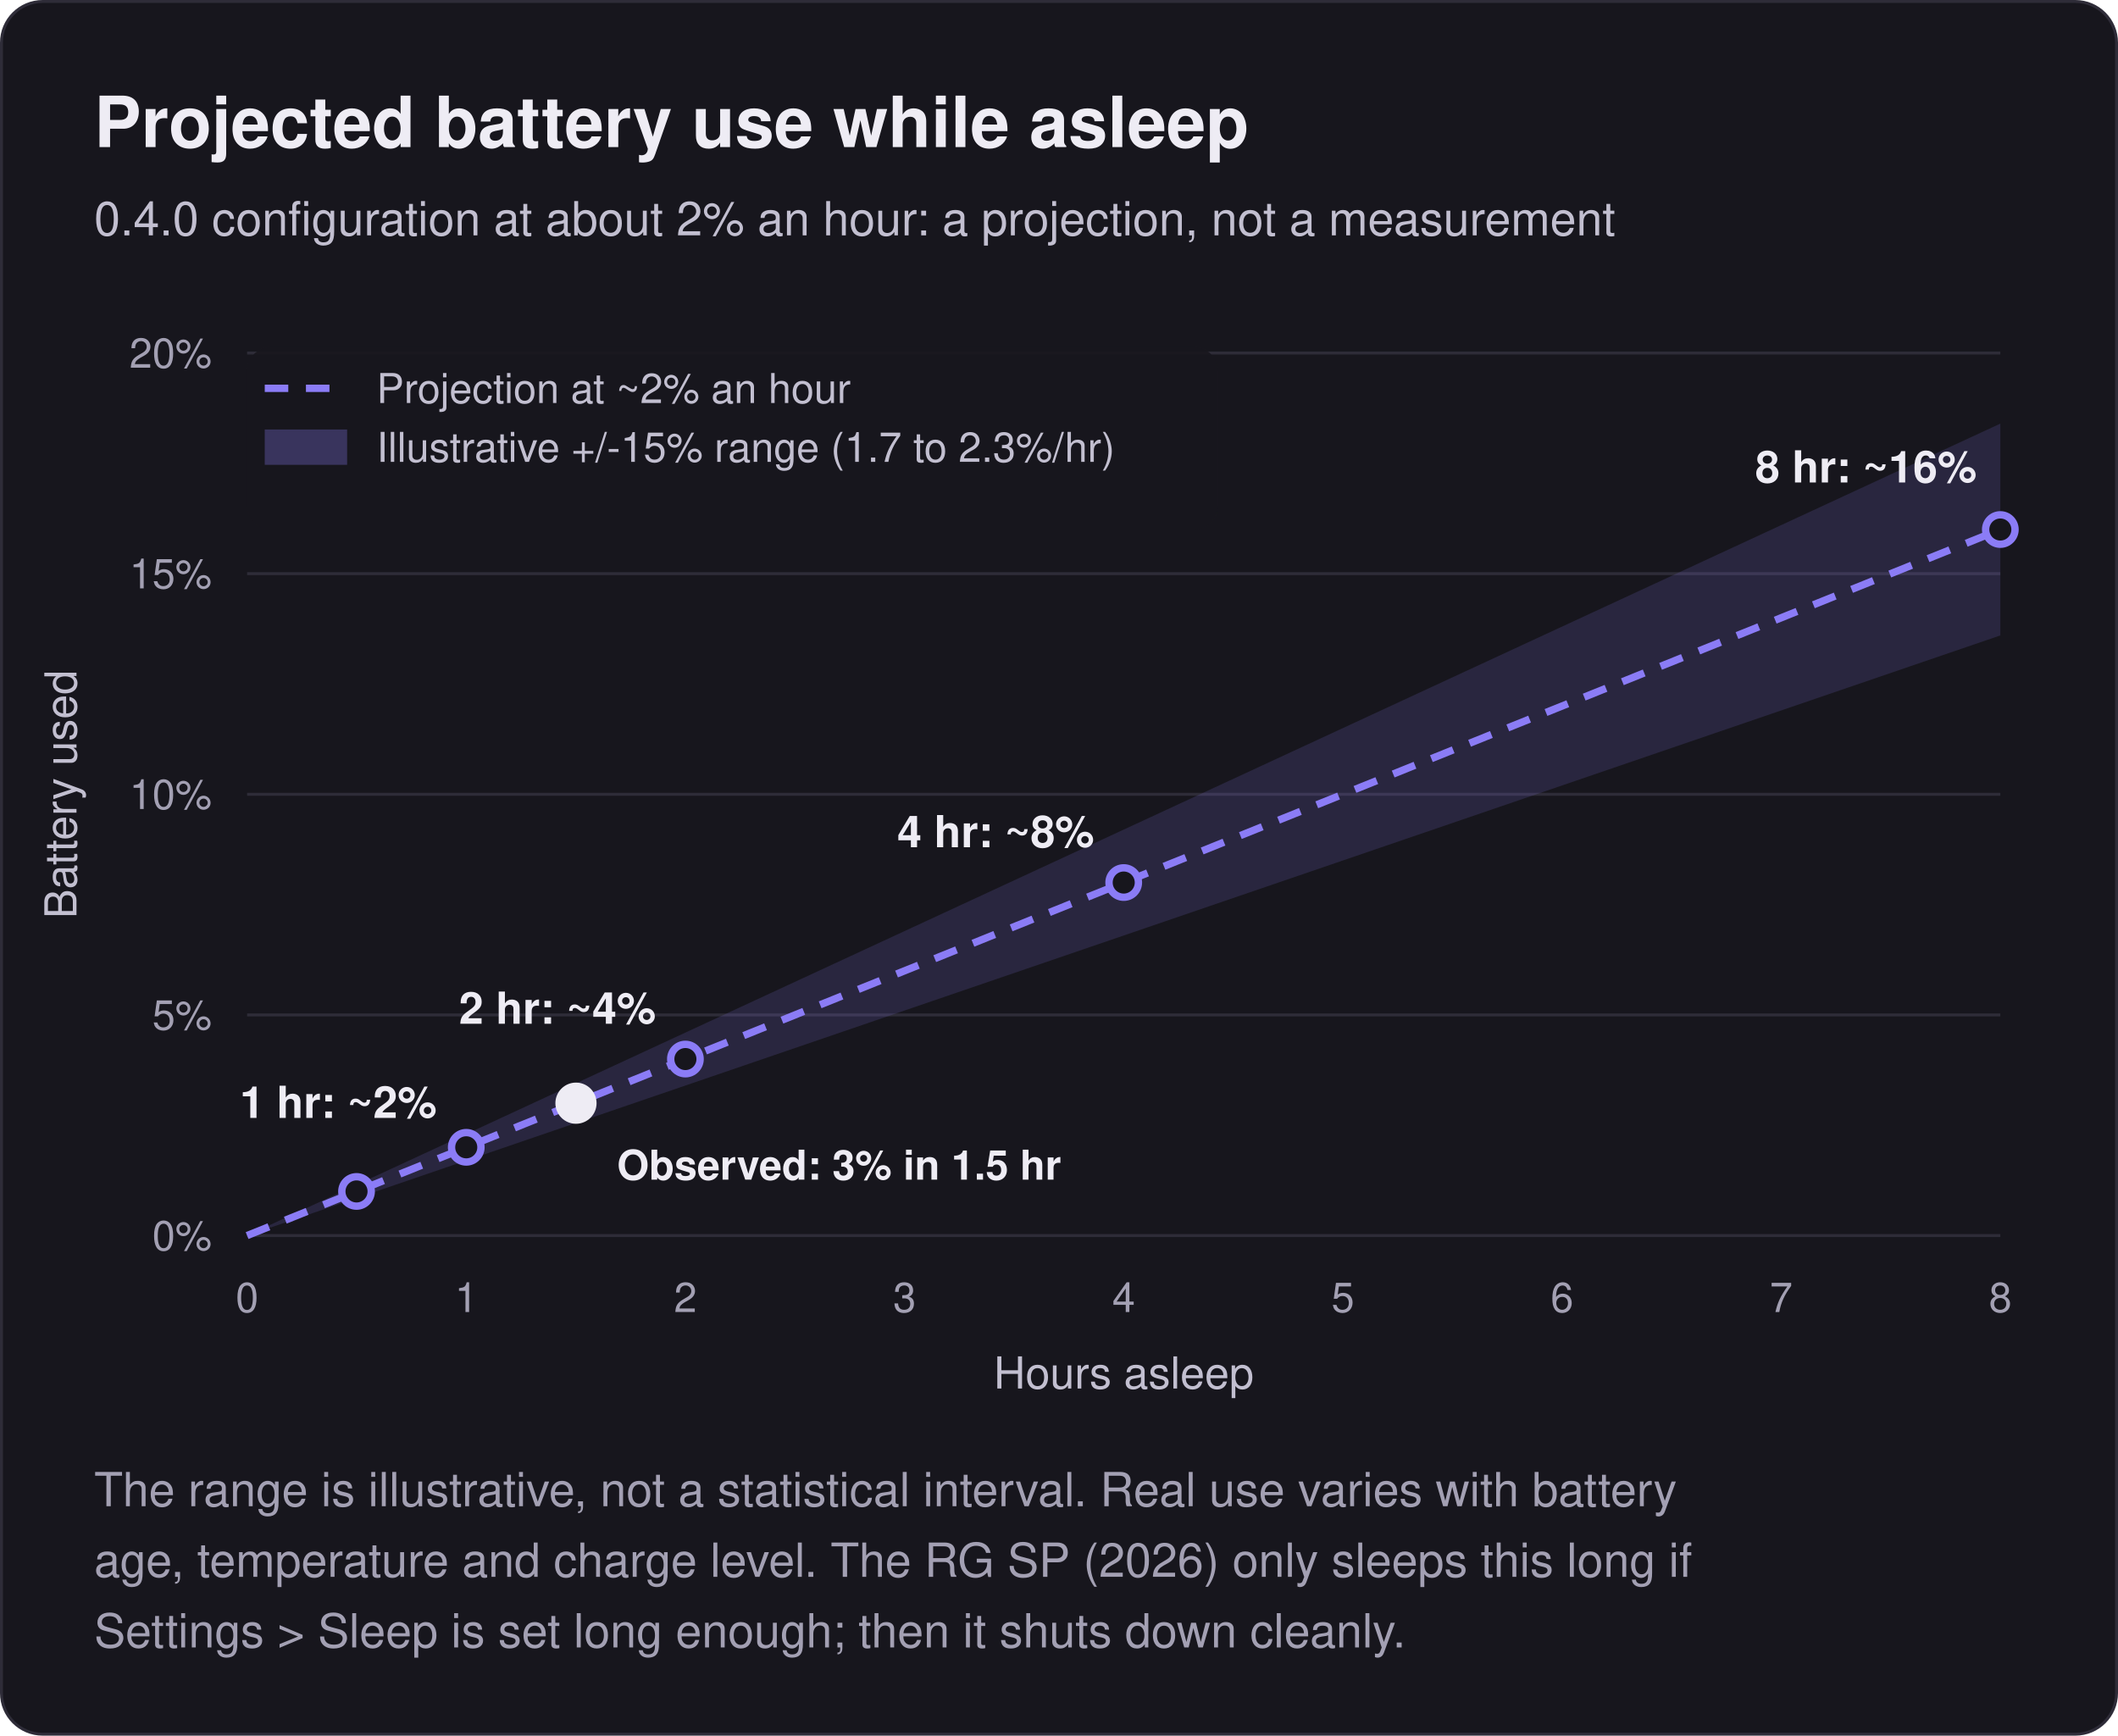
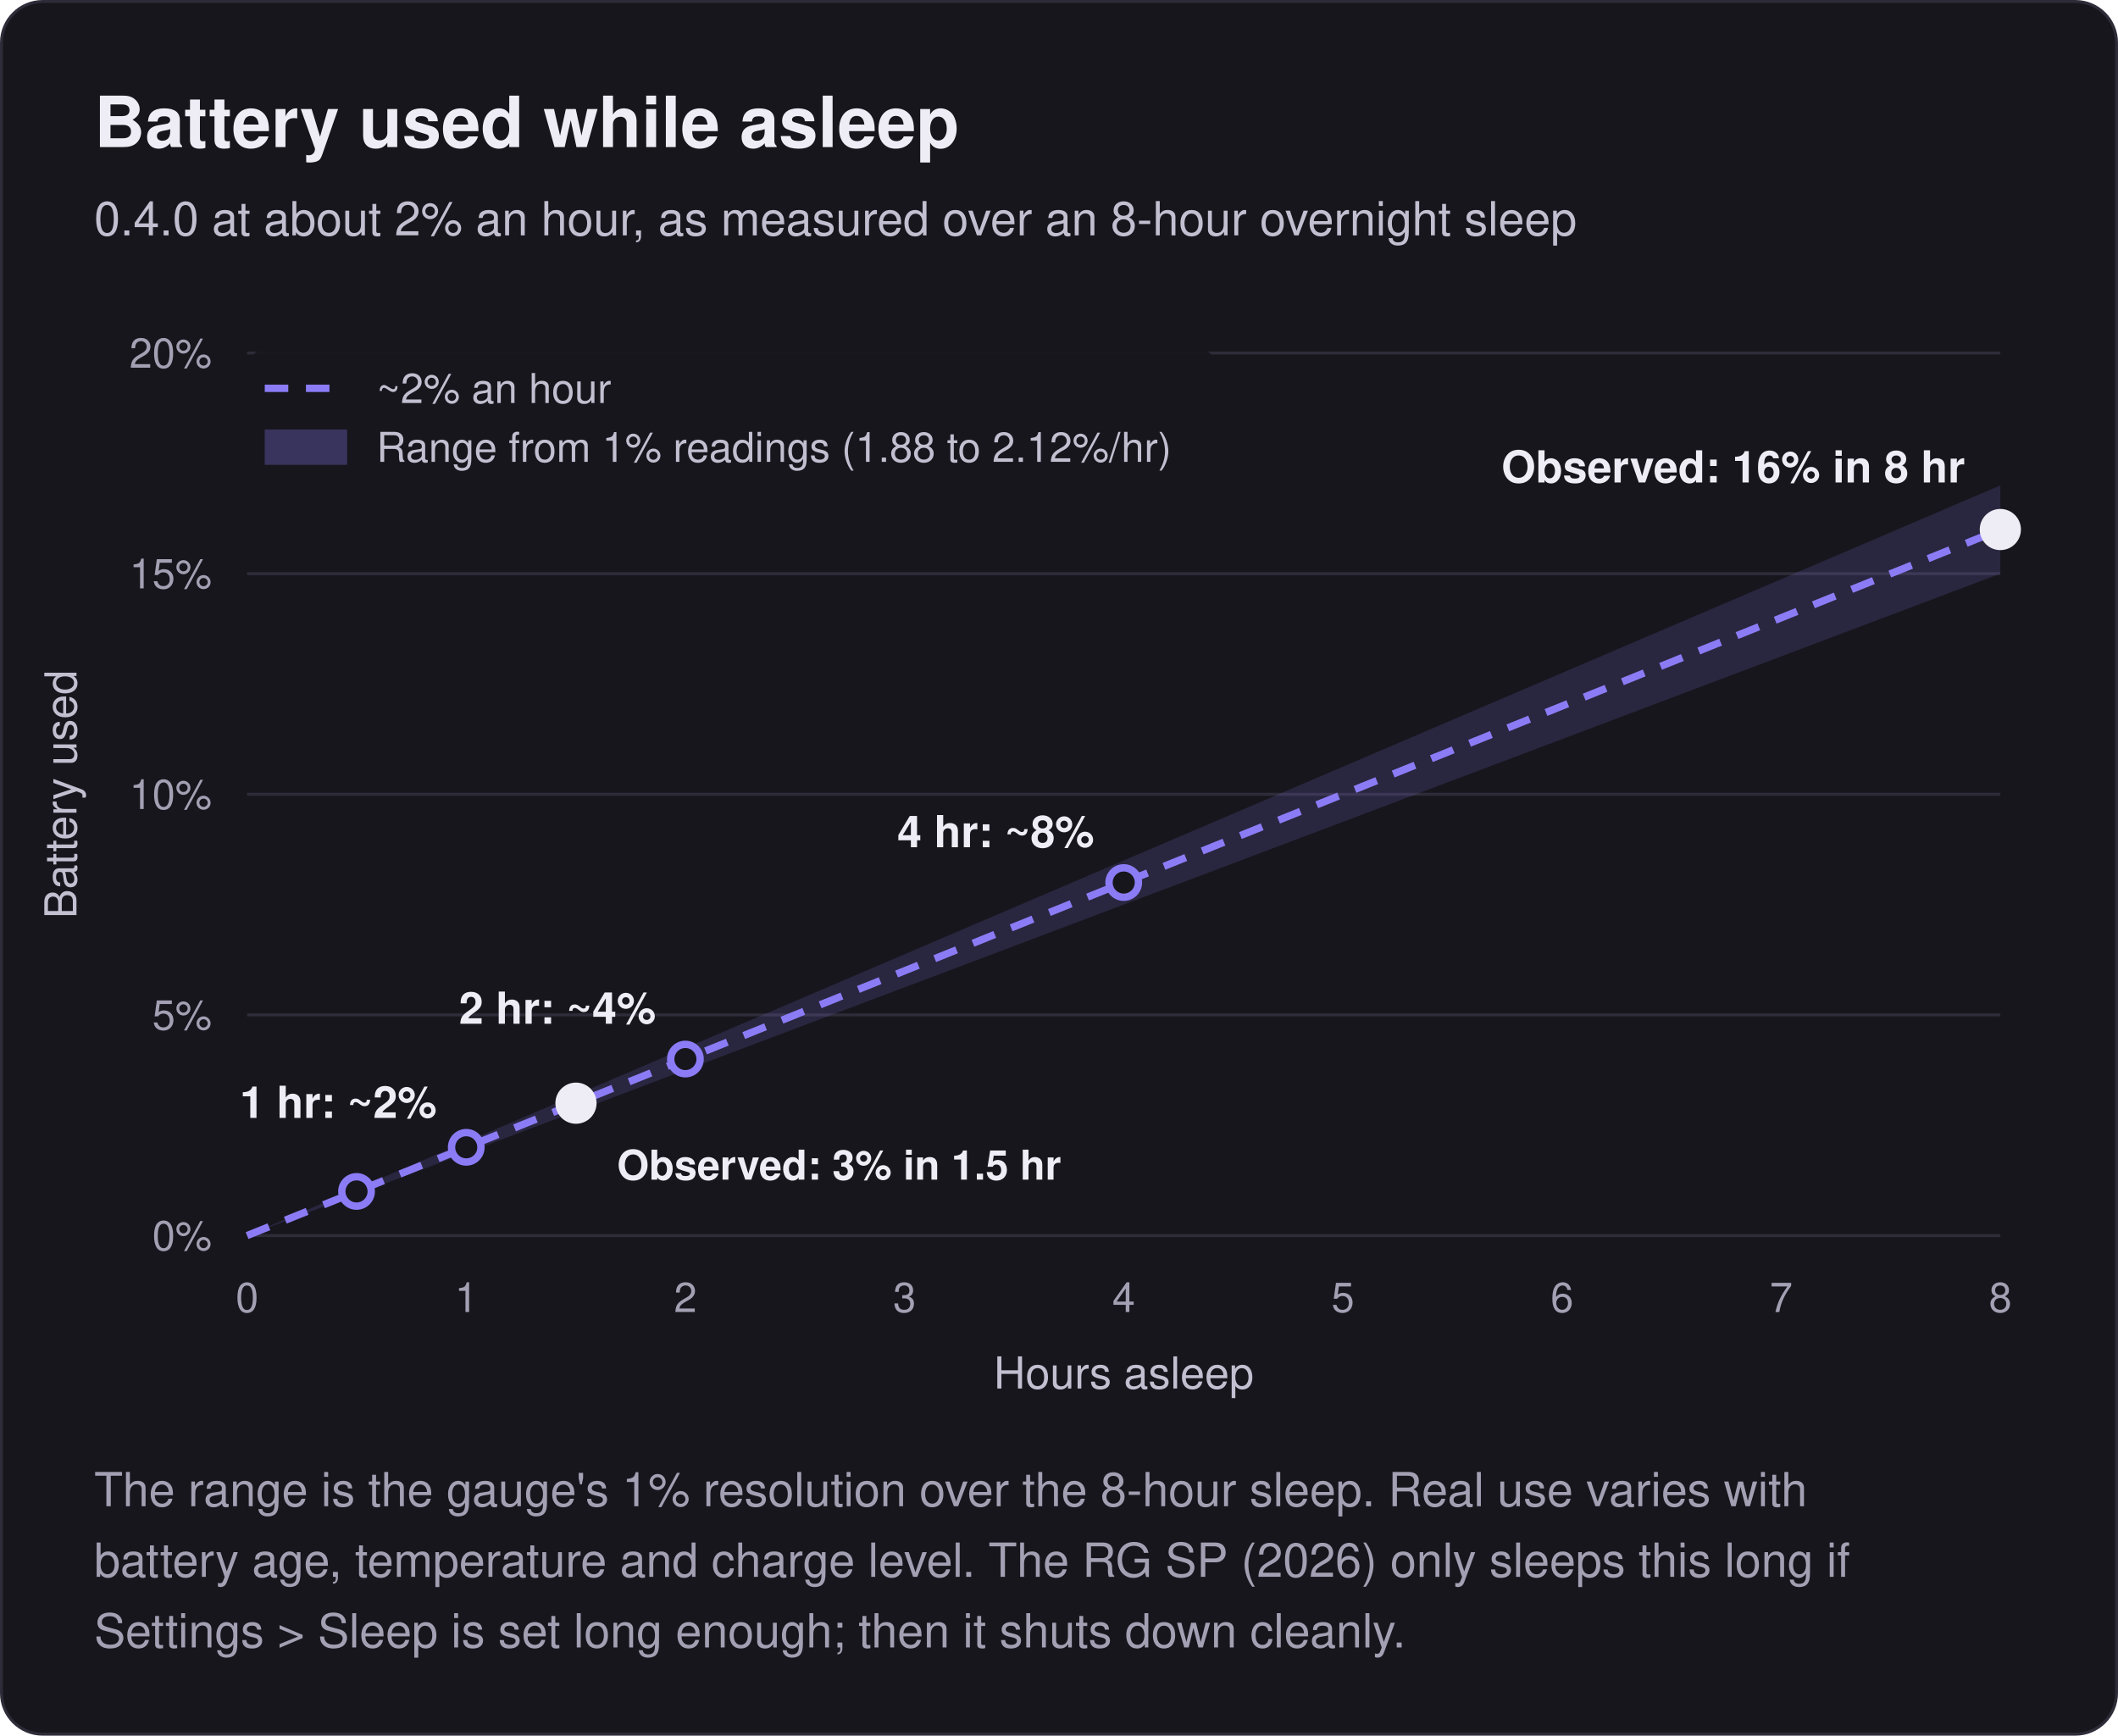
<svg xmlns="http://www.w3.org/2000/svg" width="720" height="590" viewBox="0 0 720 590" role="img" aria-labelledby="t d">
  <rect x="0.5" y="0.5" width="719" height="589" rx="14" fill="#17161D" stroke="#2E2C38" />
  <g font-family="-apple-system, BlinkMacSystemFont, 'Segoe UI', Helvetica, Arial, sans-serif">
-     <text x="32" y="50" font-size="24" fill="#EEECF4" font-weight="650" text-anchor="start">Projected battery use while asleep</text>
-     <text x="32" y="80" font-size="16" fill="#C2BFD0" font-weight="400" text-anchor="start">0.4.0 configuration at about 2% an hour: a projection, not a measurement</text>
+     <text x="32" y="50" font-size="24" fill="#EEECF4" font-weight="650" text-anchor="start">Battery used while asleep</text>
+     <text x="32" y="80" font-size="16" fill="#C2BFD0" font-weight="400" text-anchor="start">0.4.0 at about 2% an hour, as measured over an 8-hour overnight sleep</text>
    <line x1="84" y1="420.0" x2="680" y2="420.0" stroke="#2E2C38" />
    <text x="72" y="425.0" font-size="14" fill="#A3A0B3" font-weight="400" text-anchor="end">0%</text>
    <line x1="84" y1="345.0" x2="680" y2="345.0" stroke="#2E2C38" />
    <text x="72" y="350.0" font-size="14" fill="#A3A0B3" font-weight="400" text-anchor="end">5%</text>
    <line x1="84" y1="270.0" x2="680" y2="270.0" stroke="#2E2C38" />
    <text x="72" y="275.0" font-size="14" fill="#A3A0B3" font-weight="400" text-anchor="end">10%</text>
    <line x1="84" y1="195.0" x2="680" y2="195.0" stroke="#2E2C38" />
    <text x="72" y="200.0" font-size="14" fill="#A3A0B3" font-weight="400" text-anchor="end">15%</text>
    <line x1="84" y1="120.0" x2="680" y2="120.0" stroke="#2E2C38" />
    <text x="72" y="125.0" font-size="14" fill="#A3A0B3" font-weight="400" text-anchor="end">20%</text>
    <text x="84.0" y="446" font-size="14" fill="#A3A0B3" font-weight="400" text-anchor="middle">0</text>
    <text x="158.5" y="446" font-size="14" fill="#A3A0B3" font-weight="400" text-anchor="middle">1</text>
    <text x="233.0" y="446" font-size="14" fill="#A3A0B3" font-weight="400" text-anchor="middle">2</text>
    <text x="307.5" y="446" font-size="14" fill="#A3A0B3" font-weight="400" text-anchor="middle">3</text>
    <text x="382.0" y="446" font-size="14" fill="#A3A0B3" font-weight="400" text-anchor="middle">4</text>
    <text x="456.5" y="446" font-size="14" fill="#A3A0B3" font-weight="400" text-anchor="middle">5</text>
    <text x="531.0" y="446" font-size="14" fill="#A3A0B3" font-weight="400" text-anchor="middle">6</text>
    <text x="605.5" y="446" font-size="14" fill="#A3A0B3" font-weight="400" text-anchor="middle">7</text>
    <text x="680.0" y="446" font-size="14" fill="#A3A0B3" font-weight="400" text-anchor="middle">8</text>
    <text x="382.0" y="472" font-size="15" fill="#C2BFD0" font-weight="400" text-anchor="middle">Hours asleep</text>
    <text x="26" y="270.0" font-size="15" fill="#C2BFD0" font-weight="400" text-anchor="middle" transform="rotate(-90 26 270.0)">Battery used</text>
-     <path d="M84.0 420.0 L680.0 144.0 L680.0 216.0 Z" fill="#8B7CF6" opacity="0.16" />
+     <path d="M84.0 420.0 L680.0 165.0 L680.0 195.0 Z" fill="#8B7CF6" opacity="0.16" />
    <line x1="84.0" y1="420.0" x2="680.0" y2="180.0" stroke="#8B7CF6" stroke-width="2.5" stroke-dasharray="8 6" />
    <circle cx="121.2" cy="405.0" r="5" fill="#17161D" stroke="#8B7CF6" stroke-width="2.5" />
    <circle cx="158.5" cy="390.0" r="5" fill="#17161D" stroke="#8B7CF6" stroke-width="2.5" />
    <circle cx="233.0" cy="360.0" r="5" fill="#17161D" stroke="#8B7CF6" stroke-width="2.5" />
    <circle cx="382.0" cy="300.0" r="5" fill="#17161D" stroke="#8B7CF6" stroke-width="2.5" />
    <circle cx="680.0" cy="180.0" r="5" fill="#17161D" stroke="#8B7CF6" stroke-width="2.5" />
    <text x="148.5" y="380.0" font-size="15" fill="#EEECF4" font-weight="600" text-anchor="end">1 hr: ~2%</text>
    <text x="223.0" y="348.0" font-size="15" fill="#EEECF4" font-weight="600" text-anchor="end">2 hr: ~4%</text>
    <text x="372.0" y="288.0" font-size="15" fill="#EEECF4" font-weight="600" text-anchor="end">4 hr: ~8%</text>
-     <text x="672.0" y="164.0" font-size="15" fill="#EEECF4" font-weight="600" text-anchor="end">8 hr: ~16%</text>
+     <circle cx="680.0" cy="180.0" r="7" fill="#EEECF4" />
+     <text x="668.0" y="164.0" font-size="15" fill="#EEECF4" font-weight="600" text-anchor="end">Observed: 16% in 8 hr</text>
    <circle cx="195.8" cy="375.0" r="7" fill="#EEECF4" />
    <text x="209.75" y="401.0" font-size="14" fill="#EEECF4" font-weight="600" text-anchor="start">Observed: 3% in 1.5 hr</text>
    <rect x="84" y="118" width="330" height="62" rx="8" fill="#17161D" opacity="0.9" />
    <line x1="90" y1="132" x2="118" y2="132" stroke="#8B7CF6" stroke-width="2.5" stroke-dasharray="8 6" />
-     <text x="128" y="137" font-size="14" fill="#C2BFD0" font-weight="400" text-anchor="start">Projection at ~2% an hour</text>
+     <text x="128" y="137" font-size="14" fill="#C2BFD0" font-weight="400" text-anchor="start">~2% an hour</text>
    <rect x="90" y="146" width="28" height="12" fill="#8B7CF6" opacity="0.3" />
-     <text x="128" y="157" font-size="14" fill="#C2BFD0" font-weight="400" text-anchor="start">Illustrative +/-15% range (1.7 to 2.3%/hr)</text>
-     <text x="32" y="512" font-size="16" fill="#A3A0B3" font-weight="400" text-anchor="start">The range is illustrative, not a statistical interval. Real use varies with battery</text>
-     <text x="32" y="536" font-size="16" fill="#A3A0B3" font-weight="400" text-anchor="start">age, temperature and charge level. The RG SP (2026) only sleeps this long if</text>
+     <text x="128" y="157" font-size="14" fill="#C2BFD0" font-weight="400" text-anchor="start">Range from 1% readings (1.88 to 2.12%/hr)</text>
+     <text x="32" y="512" font-size="16" fill="#A3A0B3" font-weight="400" text-anchor="start">The range is the gauge's 1% resolution over the 8-hour sleep. Real use varies with</text>
+     <text x="32" y="536" font-size="16" fill="#A3A0B3" font-weight="400" text-anchor="start">battery age, temperature and charge level. The RG SP (2026) only sleeps this long if</text>
    <text x="32" y="560" font-size="16" fill="#A3A0B3" font-weight="400" text-anchor="start">Settings &gt; Sleep is set long enough; then it shuts down cleanly.</text>
  </g>
</svg>
